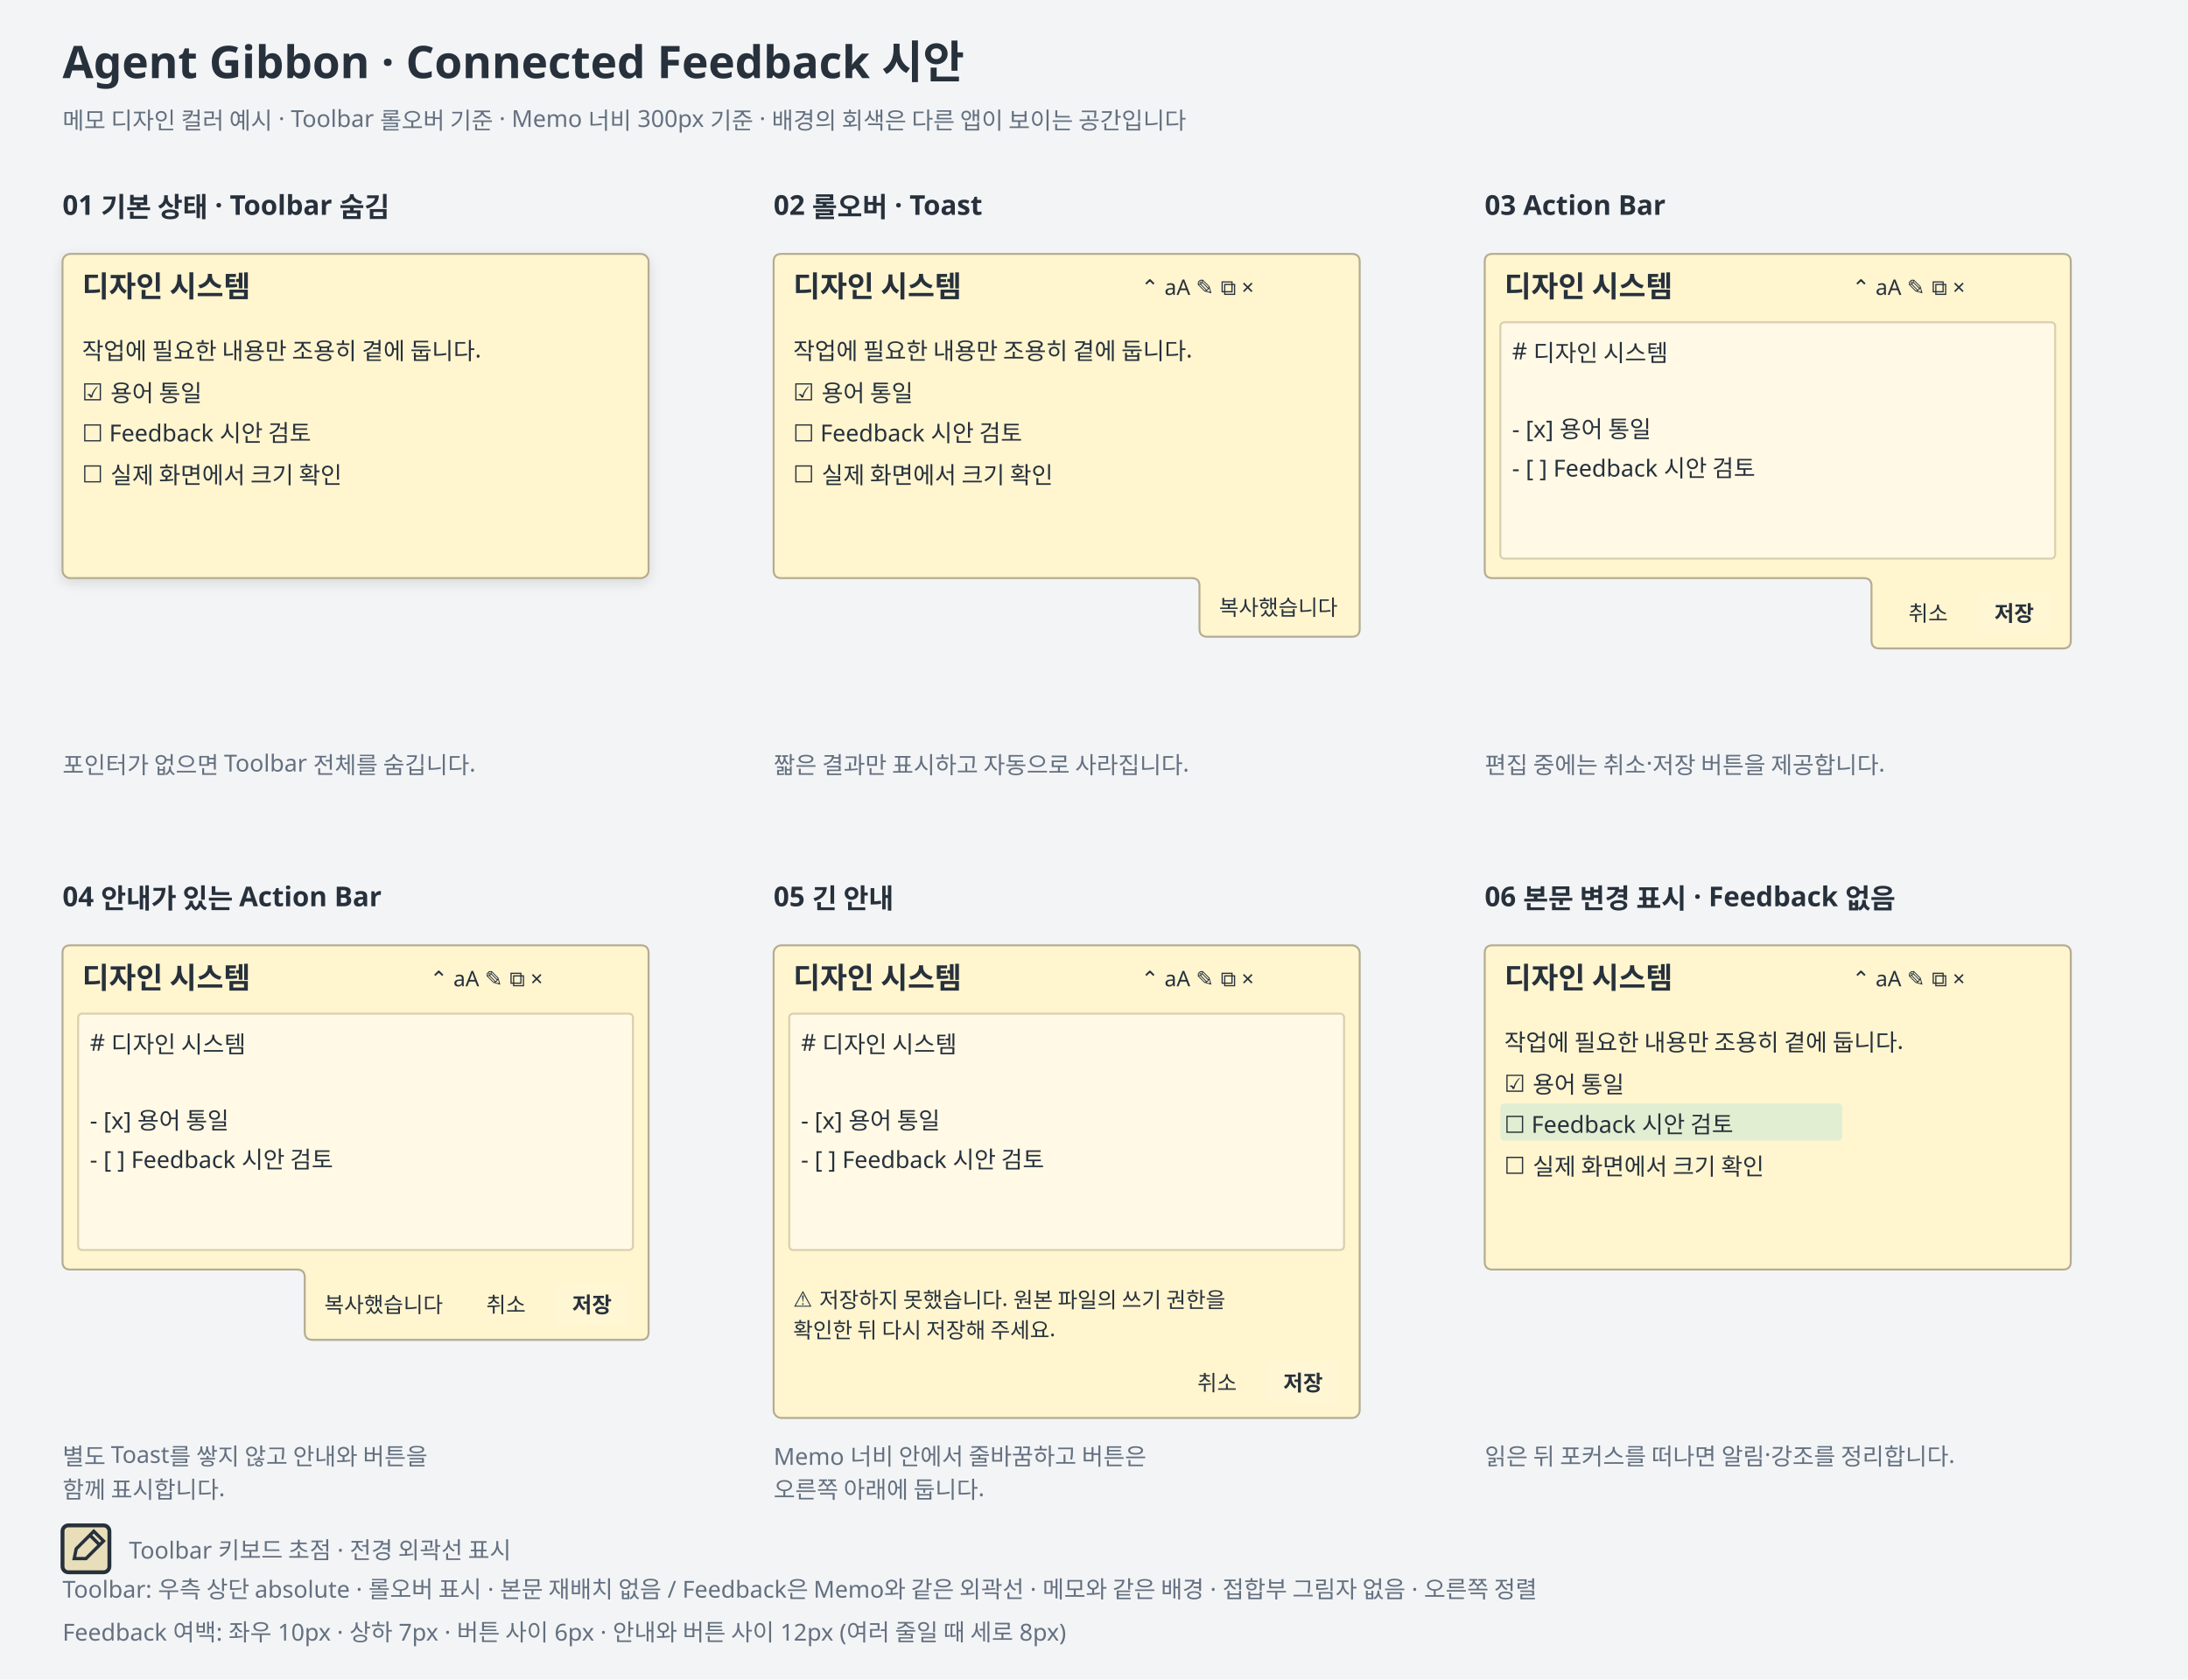
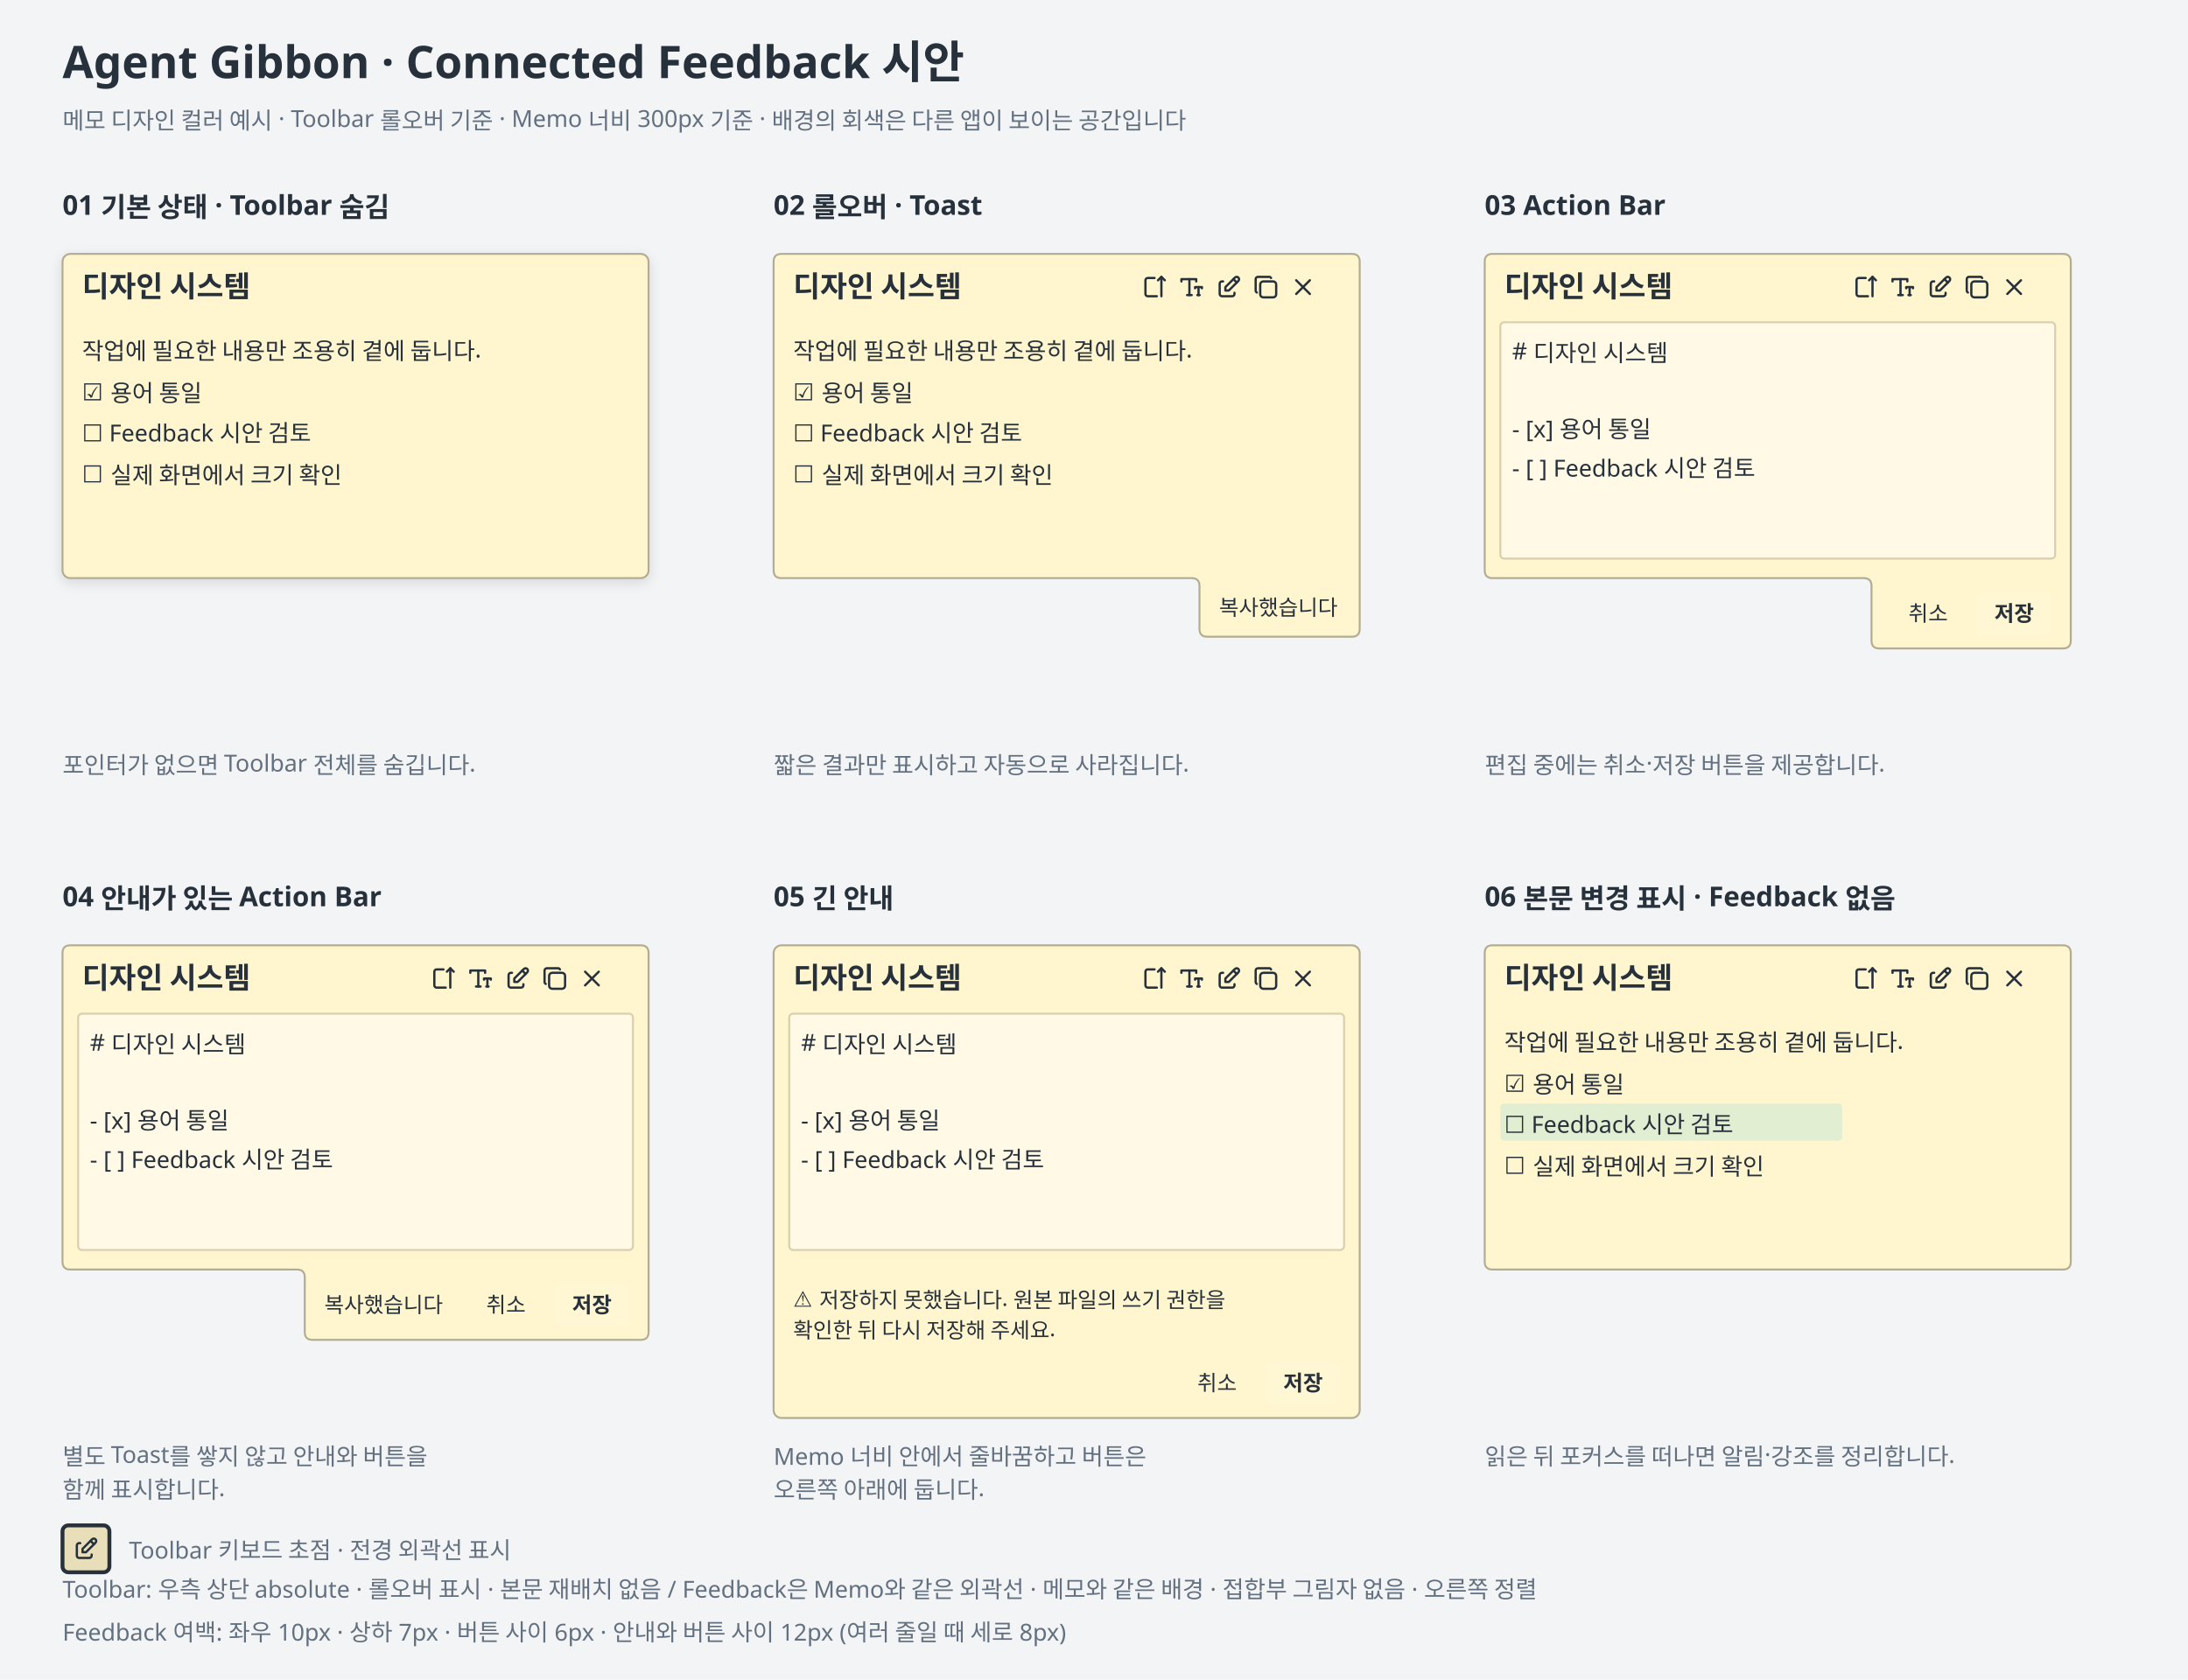
<svg xmlns="http://www.w3.org/2000/svg" width="1120" height="860" viewBox="0 0 1120 860">
  <defs>
    <filter id="shadow" x="-20%" y="-20%" width="140%" height="150%">
      <feDropShadow dx="0" dy="2" stdDeviation="3" flood-opacity=".12" />
    </filter>
    <clipPath id="memo-edge-15">
      <rect x="395" y="129" width="302" height="168" />
    </clipPath>
    <clipPath id="memo-edge-25">
      <rect x="759" y="129" width="302" height="168" />
    </clipPath>
    <clipPath id="memo-edge-39">
      <rect x="31" y="483" width="302" height="168" />
    </clipPath>
    <clipPath id="memo-edge-55">
      <rect x="395" y="483" width="302" height="168" />
    </clipPath>
    <clipPath id="memo-edge-72">
      <rect x="759" y="483" width="302" height="168" />
    </clipPath>
  </defs>
  <rect width="1120" height="860" fill="#f3f4f6" />
  <style>text{font-family:"Apple SD Gothic Neo",sans-serif;fill:#27313c}.label{font-size:14px;font-weight:600}.caption{font-size:12px;fill:#637080}.ui{font-size:11px}.body{font-size:12px}.title{font-size:15px;font-weight:600}</style>
  <text x="32" y="40" font-size="23" font-weight="700">Agent Gibbon · Connected Feedback 시안</text>
  <text x="32" y="66" class="caption">메모 디자인 컬러 예시 · Toolbar 롤오버 기준 · Memo 너비 300px 기준 · 배경의 회색은 다른 앱이 보이는 공간입니다</text>
  <text x="32" y="110" class="label">01  기본 상태 · Toolbar 숨김</text>
  <rect x="32" y="130" width="300" height="166" rx="4" fill="#fff5cf" stroke="#b3ac91" filter="url(#shadow)" />
  <text x="42" y="152" class="title">디자인 시스템</text>
-   <text x="220" y="151" class="ui" opacity="0">⌃   aA   ✎   ⧉   ×</text>
+   <g opacity="0">
+     <svg x="220" y="140" width="14" height="14" viewBox="0 0 24 24" fill="none" stroke="#27313c" stroke-width="2" stroke-linecap="round" stroke-linejoin="round">
+       <path d="M12 4h-6a2 2 0 0 0 -2 2v12a2 2 0 0 0 2 2h8" />
+       <path d="M18 20v-17" />
+       <path d="M15 6l3 -3l3 3" />
+     </svg>
+     <svg x="239" y="140" width="14" height="14" viewBox="0 0 24 24" fill="none" stroke="#27313c" stroke-width="2" stroke-linecap="round" stroke-linejoin="round">
+       <path d="M3 7v-2h13v2" />
+       <path d="M10 5v14" />
+       <path d="M12 19h-4" />
+       <path d="M15 13v-1h6v1" />
+       <path d="M18 12v7" />
+       <path d="M17 19h2" />
+     </svg>
+     <svg x="258" y="140" width="14" height="14" viewBox="0 0 24 24" fill="none" stroke="#27313c" stroke-width="2" stroke-linecap="round" stroke-linejoin="round">
+       <path d="M7 7h-1a2 2 0 0 0 -2 2v9a2 2 0 0 0 2 2h9a2 2 0 0 0 2 -2v-1" />
+       <path d="M20.385 6.585a2.1 2.1 0 0 0 -2.97 -2.97l-8.415 8.385v3h3l8.385 -8.415z" />
+       <path d="M16 5l3 3" />
+     </svg>
+     <svg x="277" y="140" width="14" height="14" viewBox="0 0 24 24" fill="none" stroke="#27313c" stroke-width="2" stroke-linecap="round" stroke-linejoin="round">
+       <path d="M7 7m0 2.667a2.667 2.667 0 0 1 2.667 -2.667h8.666a2.667 2.667 0 0 1 2.667 2.667v8.666a2.667 2.667 0 0 1 -2.667 2.667h-8.666a2.667 2.667 0 0 1 -2.667 -2.667z" />
+       <path d="M4.012 16.737a2.005 2.005 0 0 1 -1.012 -1.737v-10c0 -1.1 .9 -2 2 -2h10c.75 0 1.158 .385 1.5 1" />
+     </svg>
+     <svg x="296" y="140" width="14" height="14" viewBox="0 0 24 24" fill="none" stroke="#27313c" stroke-width="2" stroke-linecap="round" stroke-linejoin="round">
+       <path d="M18 6l-12 12" />
+       <path d="M6 6l12 12" />
+     </svg>
+   </g>
  <text x="42" y="184" class="body">작업에 필요한 내용만 조용히 곁에 둡니다.</text>
  <text x="42" y="205" class="body">☑ 용어 통일</text>
  <text x="42" y="226" class="body">☐ Feedback 시안 검토</text>
  <text x="42" y="247" class="body">☐ 실제 화면에서 크기 확인</text>
  <text x="32" y="396" class="caption">포인터가 없으면 Toolbar 전체를 숨깁니다.</text>
  <text x="396" y="110" class="label">02  롤오버 · Toast</text>
  <path d="M 400 130 H 692 Q 696 130 696 134 V 322 Q 696 326 692 326 H 618 Q 614 326 614 322 V 300 Q 614 296 610 296 H 400 Q 396 296 396 292 V 134 Q 396 130 400 130 Z" fill="#fff5cf" stroke="none" />
  <path d="M 400 130 H 692 Q 696 130 696 134 V 322 Q 696 326 692 326 H 618 Q 614 326 614 322 V 300 Q 614 296 610 296 H 400 Q 396 296 396 292 V 134 Q 396 130 400 130 Z" fill="none" stroke="#b3ac91" />
  <text x="406" y="152" class="title">디자인 시스템</text>
-   <text x="584" y="151" class="ui" opacity="1">⌃   aA   ✎   ⧉   ×</text>
+   <g opacity="1">
+     <svg x="584" y="140" width="14" height="14" viewBox="0 0 24 24" fill="none" stroke="#27313c" stroke-width="2" stroke-linecap="round" stroke-linejoin="round">
+       <path d="M12 4h-6a2 2 0 0 0 -2 2v12a2 2 0 0 0 2 2h8" />
+       <path d="M18 20v-17" />
+       <path d="M15 6l3 -3l3 3" />
+     </svg>
+     <svg x="603" y="140" width="14" height="14" viewBox="0 0 24 24" fill="none" stroke="#27313c" stroke-width="2" stroke-linecap="round" stroke-linejoin="round">
+       <path d="M3 7v-2h13v2" />
+       <path d="M10 5v14" />
+       <path d="M12 19h-4" />
+       <path d="M15 13v-1h6v1" />
+       <path d="M18 12v7" />
+       <path d="M17 19h2" />
+     </svg>
+     <svg x="622" y="140" width="14" height="14" viewBox="0 0 24 24" fill="none" stroke="#27313c" stroke-width="2" stroke-linecap="round" stroke-linejoin="round">
+       <path d="M7 7h-1a2 2 0 0 0 -2 2v9a2 2 0 0 0 2 2h9a2 2 0 0 0 2 -2v-1" />
+       <path d="M20.385 6.585a2.1 2.1 0 0 0 -2.97 -2.97l-8.415 8.385v3h3l8.385 -8.415z" />
+       <path d="M16 5l3 3" />
+     </svg>
+     <svg x="641" y="140" width="14" height="14" viewBox="0 0 24 24" fill="none" stroke="#27313c" stroke-width="2" stroke-linecap="round" stroke-linejoin="round">
+       <path d="M7 7m0 2.667a2.667 2.667 0 0 1 2.667 -2.667h8.666a2.667 2.667 0 0 1 2.667 2.667v8.666a2.667 2.667 0 0 1 -2.667 2.667h-8.666a2.667 2.667 0 0 1 -2.667 -2.667z" />
+       <path d="M4.012 16.737a2.005 2.005 0 0 1 -1.012 -1.737v-10c0 -1.1 .9 -2 2 -2h10c.75 0 1.158 .385 1.5 1" />
+     </svg>
+     <svg x="660" y="140" width="14" height="14" viewBox="0 0 24 24" fill="none" stroke="#27313c" stroke-width="2" stroke-linecap="round" stroke-linejoin="round">
+       <path d="M18 6l-12 12" />
+       <path d="M6 6l12 12" />
+     </svg>
+   </g>
  <text x="406" y="184" class="body">작업에 필요한 내용만 조용히 곁에 둡니다.</text>
  <text x="406" y="205" class="body">☑ 용어 통일</text>
  <text x="406" y="226" class="body">☐ Feedback 시안 검토</text>
  <text x="406" y="247" class="body">☐ 실제 화면에서 크기 확인</text>
  <text x="624" y="315" class="ui">복사했습니다</text>
  <text x="396" y="396" class="caption">짧은 결과만 표시하고 자동으로 사라집니다.</text>
  <text x="760" y="110" class="label">03  Action Bar</text>
  <path d="M 764 130 H 1056 Q 1060 130 1060 134 V 328 Q 1060 332 1056 332 H 962 Q 958 332 958 328 V 300 Q 958 296 954 296 H 764 Q 760 296 760 292 V 134 Q 760 130 764 130 Z" fill="#fff5cf" stroke="none" />
  <path d="M 764 130 H 1056 Q 1060 130 1060 134 V 328 Q 1060 332 1056 332 H 962 Q 958 332 958 328 V 300 Q 958 296 954 296 H 764 Q 760 296 760 292 V 134 Q 760 130 764 130 Z" fill="none" stroke="#b3ac91" />
  <text x="770" y="152" class="title">디자인 시스템</text>
-   <text x="948" y="151" class="ui" opacity="1">⌃   aA   ✎   ⧉   ×</text>
+   <g opacity="1">
+     <svg x="948" y="140" width="14" height="14" viewBox="0 0 24 24" fill="none" stroke="#27313c" stroke-width="2" stroke-linecap="round" stroke-linejoin="round">
+       <path d="M12 4h-6a2 2 0 0 0 -2 2v12a2 2 0 0 0 2 2h8" />
+       <path d="M18 20v-17" />
+       <path d="M15 6l3 -3l3 3" />
+     </svg>
+     <svg x="967" y="140" width="14" height="14" viewBox="0 0 24 24" fill="none" stroke="#27313c" stroke-width="2" stroke-linecap="round" stroke-linejoin="round">
+       <path d="M3 7v-2h13v2" />
+       <path d="M10 5v14" />
+       <path d="M12 19h-4" />
+       <path d="M15 13v-1h6v1" />
+       <path d="M18 12v7" />
+       <path d="M17 19h2" />
+     </svg>
+     <svg x="986" y="140" width="14" height="14" viewBox="0 0 24 24" fill="none" stroke="#27313c" stroke-width="2" stroke-linecap="round" stroke-linejoin="round">
+       <path d="M7 7h-1a2 2 0 0 0 -2 2v9a2 2 0 0 0 2 2h9a2 2 0 0 0 2 -2v-1" />
+       <path d="M20.385 6.585a2.1 2.1 0 0 0 -2.97 -2.97l-8.415 8.385v3h3l8.385 -8.415z" />
+       <path d="M16 5l3 3" />
+     </svg>
+     <svg x="1005" y="140" width="14" height="14" viewBox="0 0 24 24" fill="none" stroke="#27313c" stroke-width="2" stroke-linecap="round" stroke-linejoin="round">
+       <path d="M7 7m0 2.667a2.667 2.667 0 0 1 2.667 -2.667h8.666a2.667 2.667 0 0 1 2.667 2.667v8.666a2.667 2.667 0 0 1 -2.667 2.667h-8.666a2.667 2.667 0 0 1 -2.667 -2.667z" />
+       <path d="M4.012 16.737a2.005 2.005 0 0 1 -1.012 -1.737v-10c0 -1.1 .9 -2 2 -2h10c.75 0 1.158 .385 1.5 1" />
+     </svg>
+     <svg x="1024" y="140" width="14" height="14" viewBox="0 0 24 24" fill="none" stroke="#27313c" stroke-width="2" stroke-linecap="round" stroke-linejoin="round">
+       <path d="M18 6l-12 12" />
+       <path d="M6 6l12 12" />
+     </svg>
+   </g>
  <rect x="768" y="165" width="284" height="121" rx="2" fill="#fff9e5" stroke="#d9cfaf" />
  <text x="774" y="184" class="body"># 디자인 시스템</text>
  <text x="774" y="204" class="body" />
  <text x="774" y="224" class="body">- [x] 용어 통일</text>
  <text x="774" y="244" class="body">- [ ] Feedback 시안 검토</text>
  <rect x="968" y="303" width="38" height="22" rx="3" fill="none" />
  <text x="987" y="318" class="ui" text-anchor="middle">취소</text>
  <rect x="1012" y="303" width="38" height="22" rx="3" fill="#fff6d4" />
  <text x="1031" y="318" class="ui" text-anchor="middle" font-weight="600">저장</text>
  <text x="760" y="396" class="caption">편집 중에는 취소·저장 버튼을 제공합니다.</text>
  <text x="32" y="464" class="label">04  안내가 있는 Action Bar</text>
  <path d="M 36 484 H 328 Q 332 484 332 488 V 682 Q 332 686 328 686 H 160 Q 156 686 156 682 V 654 Q 156 650 152 650 H 36 Q 32 650 32 646 V 488 Q 32 484 36 484 Z" fill="#fff5cf" stroke="none" />
  <path d="M 36 484 H 328 Q 332 484 332 488 V 682 Q 332 686 328 686 H 160 Q 156 686 156 682 V 654 Q 156 650 152 650 H 36 Q 32 650 32 646 V 488 Q 32 484 36 484 Z" fill="none" stroke="#b3ac91" />
  <text x="42" y="506" class="title">디자인 시스템</text>
-   <text x="220" y="505" class="ui" opacity="1">⌃   aA   ✎   ⧉   ×</text>
+   <g opacity="1">
+     <svg x="220" y="494" width="14" height="14" viewBox="0 0 24 24" fill="none" stroke="#27313c" stroke-width="2" stroke-linecap="round" stroke-linejoin="round">
+       <path d="M12 4h-6a2 2 0 0 0 -2 2v12a2 2 0 0 0 2 2h8" />
+       <path d="M18 20v-17" />
+       <path d="M15 6l3 -3l3 3" />
+     </svg>
+     <svg x="239" y="494" width="14" height="14" viewBox="0 0 24 24" fill="none" stroke="#27313c" stroke-width="2" stroke-linecap="round" stroke-linejoin="round">
+       <path d="M3 7v-2h13v2" />
+       <path d="M10 5v14" />
+       <path d="M12 19h-4" />
+       <path d="M15 13v-1h6v1" />
+       <path d="M18 12v7" />
+       <path d="M17 19h2" />
+     </svg>
+     <svg x="258" y="494" width="14" height="14" viewBox="0 0 24 24" fill="none" stroke="#27313c" stroke-width="2" stroke-linecap="round" stroke-linejoin="round">
+       <path d="M7 7h-1a2 2 0 0 0 -2 2v9a2 2 0 0 0 2 2h9a2 2 0 0 0 2 -2v-1" />
+       <path d="M20.385 6.585a2.1 2.1 0 0 0 -2.97 -2.97l-8.415 8.385v3h3l8.385 -8.415z" />
+       <path d="M16 5l3 3" />
+     </svg>
+     <svg x="277" y="494" width="14" height="14" viewBox="0 0 24 24" fill="none" stroke="#27313c" stroke-width="2" stroke-linecap="round" stroke-linejoin="round">
+       <path d="M7 7m0 2.667a2.667 2.667 0 0 1 2.667 -2.667h8.666a2.667 2.667 0 0 1 2.667 2.667v8.666a2.667 2.667 0 0 1 -2.667 2.667h-8.666a2.667 2.667 0 0 1 -2.667 -2.667z" />
+       <path d="M4.012 16.737a2.005 2.005 0 0 1 -1.012 -1.737v-10c0 -1.1 .9 -2 2 -2h10c.75 0 1.158 .385 1.5 1" />
+     </svg>
+     <svg x="296" y="494" width="14" height="14" viewBox="0 0 24 24" fill="none" stroke="#27313c" stroke-width="2" stroke-linecap="round" stroke-linejoin="round">
+       <path d="M18 6l-12 12" />
+       <path d="M6 6l12 12" />
+     </svg>
+   </g>
  <rect x="40" y="519" width="284" height="121" rx="2" fill="#fff9e5" stroke="#d9cfaf" />
  <text x="46" y="538" class="body"># 디자인 시스템</text>
  <text x="46" y="558" class="body" />
  <text x="46" y="578" class="body">- [x] 용어 통일</text>
  <text x="46" y="598" class="body">- [ ] Feedback 시안 검토</text>
  <text x="166" y="672" class="ui">복사했습니다</text>
  <rect x="240" y="657" width="38" height="22" rx="3" fill="none" />
  <text x="259" y="672" class="ui" text-anchor="middle">취소</text>
  <rect x="284" y="657" width="38" height="22" rx="3" fill="#fff6d4" />
  <text x="303" y="672" class="ui" text-anchor="middle" font-weight="600">저장</text>
  <text x="32" y="750" class="caption">별도 Toast를 쌓지 않고 안내와 버튼을</text>
  <text x="32" y="767" class="caption">함께 표시합니다.</text>
  <text x="396" y="464" class="label">05  긴 안내</text>
  <rect x="396" y="484" width="300" height="242" rx="4" fill="#fff5cf" stroke="none" />
  <rect x="396" y="484" width="300" height="242" rx="4" fill="none" stroke="#b3ac91" />
  <text x="406" y="506" class="title">디자인 시스템</text>
-   <text x="584" y="505" class="ui" opacity="1">⌃   aA   ✎   ⧉   ×</text>
+   <g opacity="1">
+     <svg x="584" y="494" width="14" height="14" viewBox="0 0 24 24" fill="none" stroke="#27313c" stroke-width="2" stroke-linecap="round" stroke-linejoin="round">
+       <path d="M12 4h-6a2 2 0 0 0 -2 2v12a2 2 0 0 0 2 2h8" />
+       <path d="M18 20v-17" />
+       <path d="M15 6l3 -3l3 3" />
+     </svg>
+     <svg x="603" y="494" width="14" height="14" viewBox="0 0 24 24" fill="none" stroke="#27313c" stroke-width="2" stroke-linecap="round" stroke-linejoin="round">
+       <path d="M3 7v-2h13v2" />
+       <path d="M10 5v14" />
+       <path d="M12 19h-4" />
+       <path d="M15 13v-1h6v1" />
+       <path d="M18 12v7" />
+       <path d="M17 19h2" />
+     </svg>
+     <svg x="622" y="494" width="14" height="14" viewBox="0 0 24 24" fill="none" stroke="#27313c" stroke-width="2" stroke-linecap="round" stroke-linejoin="round">
+       <path d="M7 7h-1a2 2 0 0 0 -2 2v9a2 2 0 0 0 2 2h9a2 2 0 0 0 2 -2v-1" />
+       <path d="M20.385 6.585a2.1 2.1 0 0 0 -2.97 -2.97l-8.415 8.385v3h3l8.385 -8.415z" />
+       <path d="M16 5l3 3" />
+     </svg>
+     <svg x="641" y="494" width="14" height="14" viewBox="0 0 24 24" fill="none" stroke="#27313c" stroke-width="2" stroke-linecap="round" stroke-linejoin="round">
+       <path d="M7 7m0 2.667a2.667 2.667 0 0 1 2.667 -2.667h8.666a2.667 2.667 0 0 1 2.667 2.667v8.666a2.667 2.667 0 0 1 -2.667 2.667h-8.666a2.667 2.667 0 0 1 -2.667 -2.667z" />
+       <path d="M4.012 16.737a2.005 2.005 0 0 1 -1.012 -1.737v-10c0 -1.1 .9 -2 2 -2h10c.75 0 1.158 .385 1.5 1" />
+     </svg>
+     <svg x="660" y="494" width="14" height="14" viewBox="0 0 24 24" fill="none" stroke="#27313c" stroke-width="2" stroke-linecap="round" stroke-linejoin="round">
+       <path d="M18 6l-12 12" />
+       <path d="M6 6l12 12" />
+     </svg>
+   </g>
  <rect x="404" y="519" width="284" height="121" rx="2" fill="#fff9e5" stroke="#d9cfaf" />
  <text x="410" y="538" class="body"># 디자인 시스템</text>
  <text x="410" y="558" class="body" />
  <text x="410" y="578" class="body">- [x] 용어 통일</text>
  <text x="410" y="598" class="body">- [ ] Feedback 시안 검토</text>
  <text x="406" y="669" class="ui">⚠ 저장하지 못했습니다. 원본 파일의 쓰기 권한을</text>
  <text x="406" y="685" class="ui">확인한 뒤 다시 저장해 주세요.</text>
  <rect x="604" y="697" width="38" height="22" rx="3" fill="none" />
  <text x="623" y="712" class="ui" text-anchor="middle">취소</text>
  <rect x="648" y="697" width="38" height="22" rx="3" fill="#fff6d4" />
  <text x="667" y="712" class="ui" text-anchor="middle" font-weight="600">저장</text>
  <text x="396" y="750" class="caption">Memo 너비 안에서 줄바꿈하고 버튼은</text>
  <text x="396" y="767" class="caption">오른쪽 아래에 둡니다.</text>
  <text x="760" y="464" class="label">06  본문 변경 표시 · Feedback 없음</text>
  <path d="M 764 484 H 1056 Q 1060 484 1060 488 V 646 Q 1060 650 1056 650 H 764 Q 760 650 760 646 V 488 Q 760 484 764 484 Z" fill="#fff5cf" stroke="none" />
  <path d="M 764 484 H 1056 Q 1060 484 1060 488 V 646 Q 1060 650 1056 650 H 764 Q 760 650 760 646 V 488 Q 760 484 764 484 Z" fill="none" stroke="#b3ac91" />
  <text x="770" y="506" class="title">디자인 시스템</text>
-   <text x="948" y="505" class="ui" opacity="1">⌃   aA   ✎   ⧉   ×</text>
+   <g opacity="1">
+     <svg x="948" y="494" width="14" height="14" viewBox="0 0 24 24" fill="none" stroke="#27313c" stroke-width="2" stroke-linecap="round" stroke-linejoin="round">
+       <path d="M12 4h-6a2 2 0 0 0 -2 2v12a2 2 0 0 0 2 2h8" />
+       <path d="M18 20v-17" />
+       <path d="M15 6l3 -3l3 3" />
+     </svg>
+     <svg x="967" y="494" width="14" height="14" viewBox="0 0 24 24" fill="none" stroke="#27313c" stroke-width="2" stroke-linecap="round" stroke-linejoin="round">
+       <path d="M3 7v-2h13v2" />
+       <path d="M10 5v14" />
+       <path d="M12 19h-4" />
+       <path d="M15 13v-1h6v1" />
+       <path d="M18 12v7" />
+       <path d="M17 19h2" />
+     </svg>
+     <svg x="986" y="494" width="14" height="14" viewBox="0 0 24 24" fill="none" stroke="#27313c" stroke-width="2" stroke-linecap="round" stroke-linejoin="round">
+       <path d="M7 7h-1a2 2 0 0 0 -2 2v9a2 2 0 0 0 2 2h9a2 2 0 0 0 2 -2v-1" />
+       <path d="M20.385 6.585a2.1 2.1 0 0 0 -2.97 -2.97l-8.415 8.385v3h3l8.385 -8.415z" />
+       <path d="M16 5l3 3" />
+     </svg>
+     <svg x="1005" y="494" width="14" height="14" viewBox="0 0 24 24" fill="none" stroke="#27313c" stroke-width="2" stroke-linecap="round" stroke-linejoin="round">
+       <path d="M7 7m0 2.667a2.667 2.667 0 0 1 2.667 -2.667h8.666a2.667 2.667 0 0 1 2.667 2.667v8.666a2.667 2.667 0 0 1 -2.667 2.667h-8.666a2.667 2.667 0 0 1 -2.667 -2.667z" />
+       <path d="M4.012 16.737a2.005 2.005 0 0 1 -1.012 -1.737v-10c0 -1.1 .9 -2 2 -2h10c.75 0 1.158 .385 1.5 1" />
+     </svg>
+     <svg x="1024" y="494" width="14" height="14" viewBox="0 0 24 24" fill="none" stroke="#27313c" stroke-width="2" stroke-linecap="round" stroke-linejoin="round">
+       <path d="M18 6l-12 12" />
+       <path d="M6 6l12 12" />
+     </svg>
+   </g>
  <text x="770" y="538" class="body">작업에 필요한 내용만 조용히 곁에 둡니다.</text>
  <text x="770" y="559" class="body">☑ 용어 통일</text>
  <rect x="768" y="565" width="175" height="19" rx="2" fill="#e2eed1" />
  <text x="770" y="580" class="body">☐ Feedback 시안 검토</text>
  <text x="770" y="601" class="body">☐ 실제 화면에서 크기 확인</text>
  <text x="760" y="750" class="caption">읽은 뒤 포커스를 떠나면 알림·강조를 정리합니다.</text>
  <text x="32" y="818" class="caption">Toolbar: 우측 상단 absolute · 롤오버 표시 · 본문 재배치 없음 / Feedback은 Memo와 같은 외곽선 · 메모와 같은 배경 · 접합부 그림자 없음 · 오른쪽 정렬</text>
  <text x="32" y="840" class="caption">Feedback 여백: 좌우 10px · 상하 7px · 버튼 사이 6px · 안내와 버튼 사이 12px (여러 줄일 때 세로 8px)</text>
  <g transform="translate(32 781)">
    <rect width="24" height="24" rx="3" fill="#e8dfba" stroke="#27313c" stroke-width="2" />
-     <path d="M6 17L7 12L16 3L21 8L12 17Z M14 5L19 10" fill="none" stroke="#27313c" stroke-width="1.7" />
+     <svg x="5" y="5" width="14" height="14" viewBox="0 0 24 24" fill="none" stroke="#27313c" stroke-width="2" stroke-linecap="round" stroke-linejoin="round">
+       <path d="M7 7h-1a2 2 0 0 0 -2 2v9a2 2 0 0 0 2 2h9a2 2 0 0 0 2 -2v-1" />
+       <path d="M20.385 6.585a2.1 2.1 0 0 0 -2.97 -2.97l-8.415 8.385v3h3l8.385 -8.415z" />
+       <path d="M16 5l3 3" />
+     </svg>
    <text x="34" y="17" class="caption">Toolbar 키보드 초점 · 전경 외곽선 표시</text>
  </g>
</svg>
